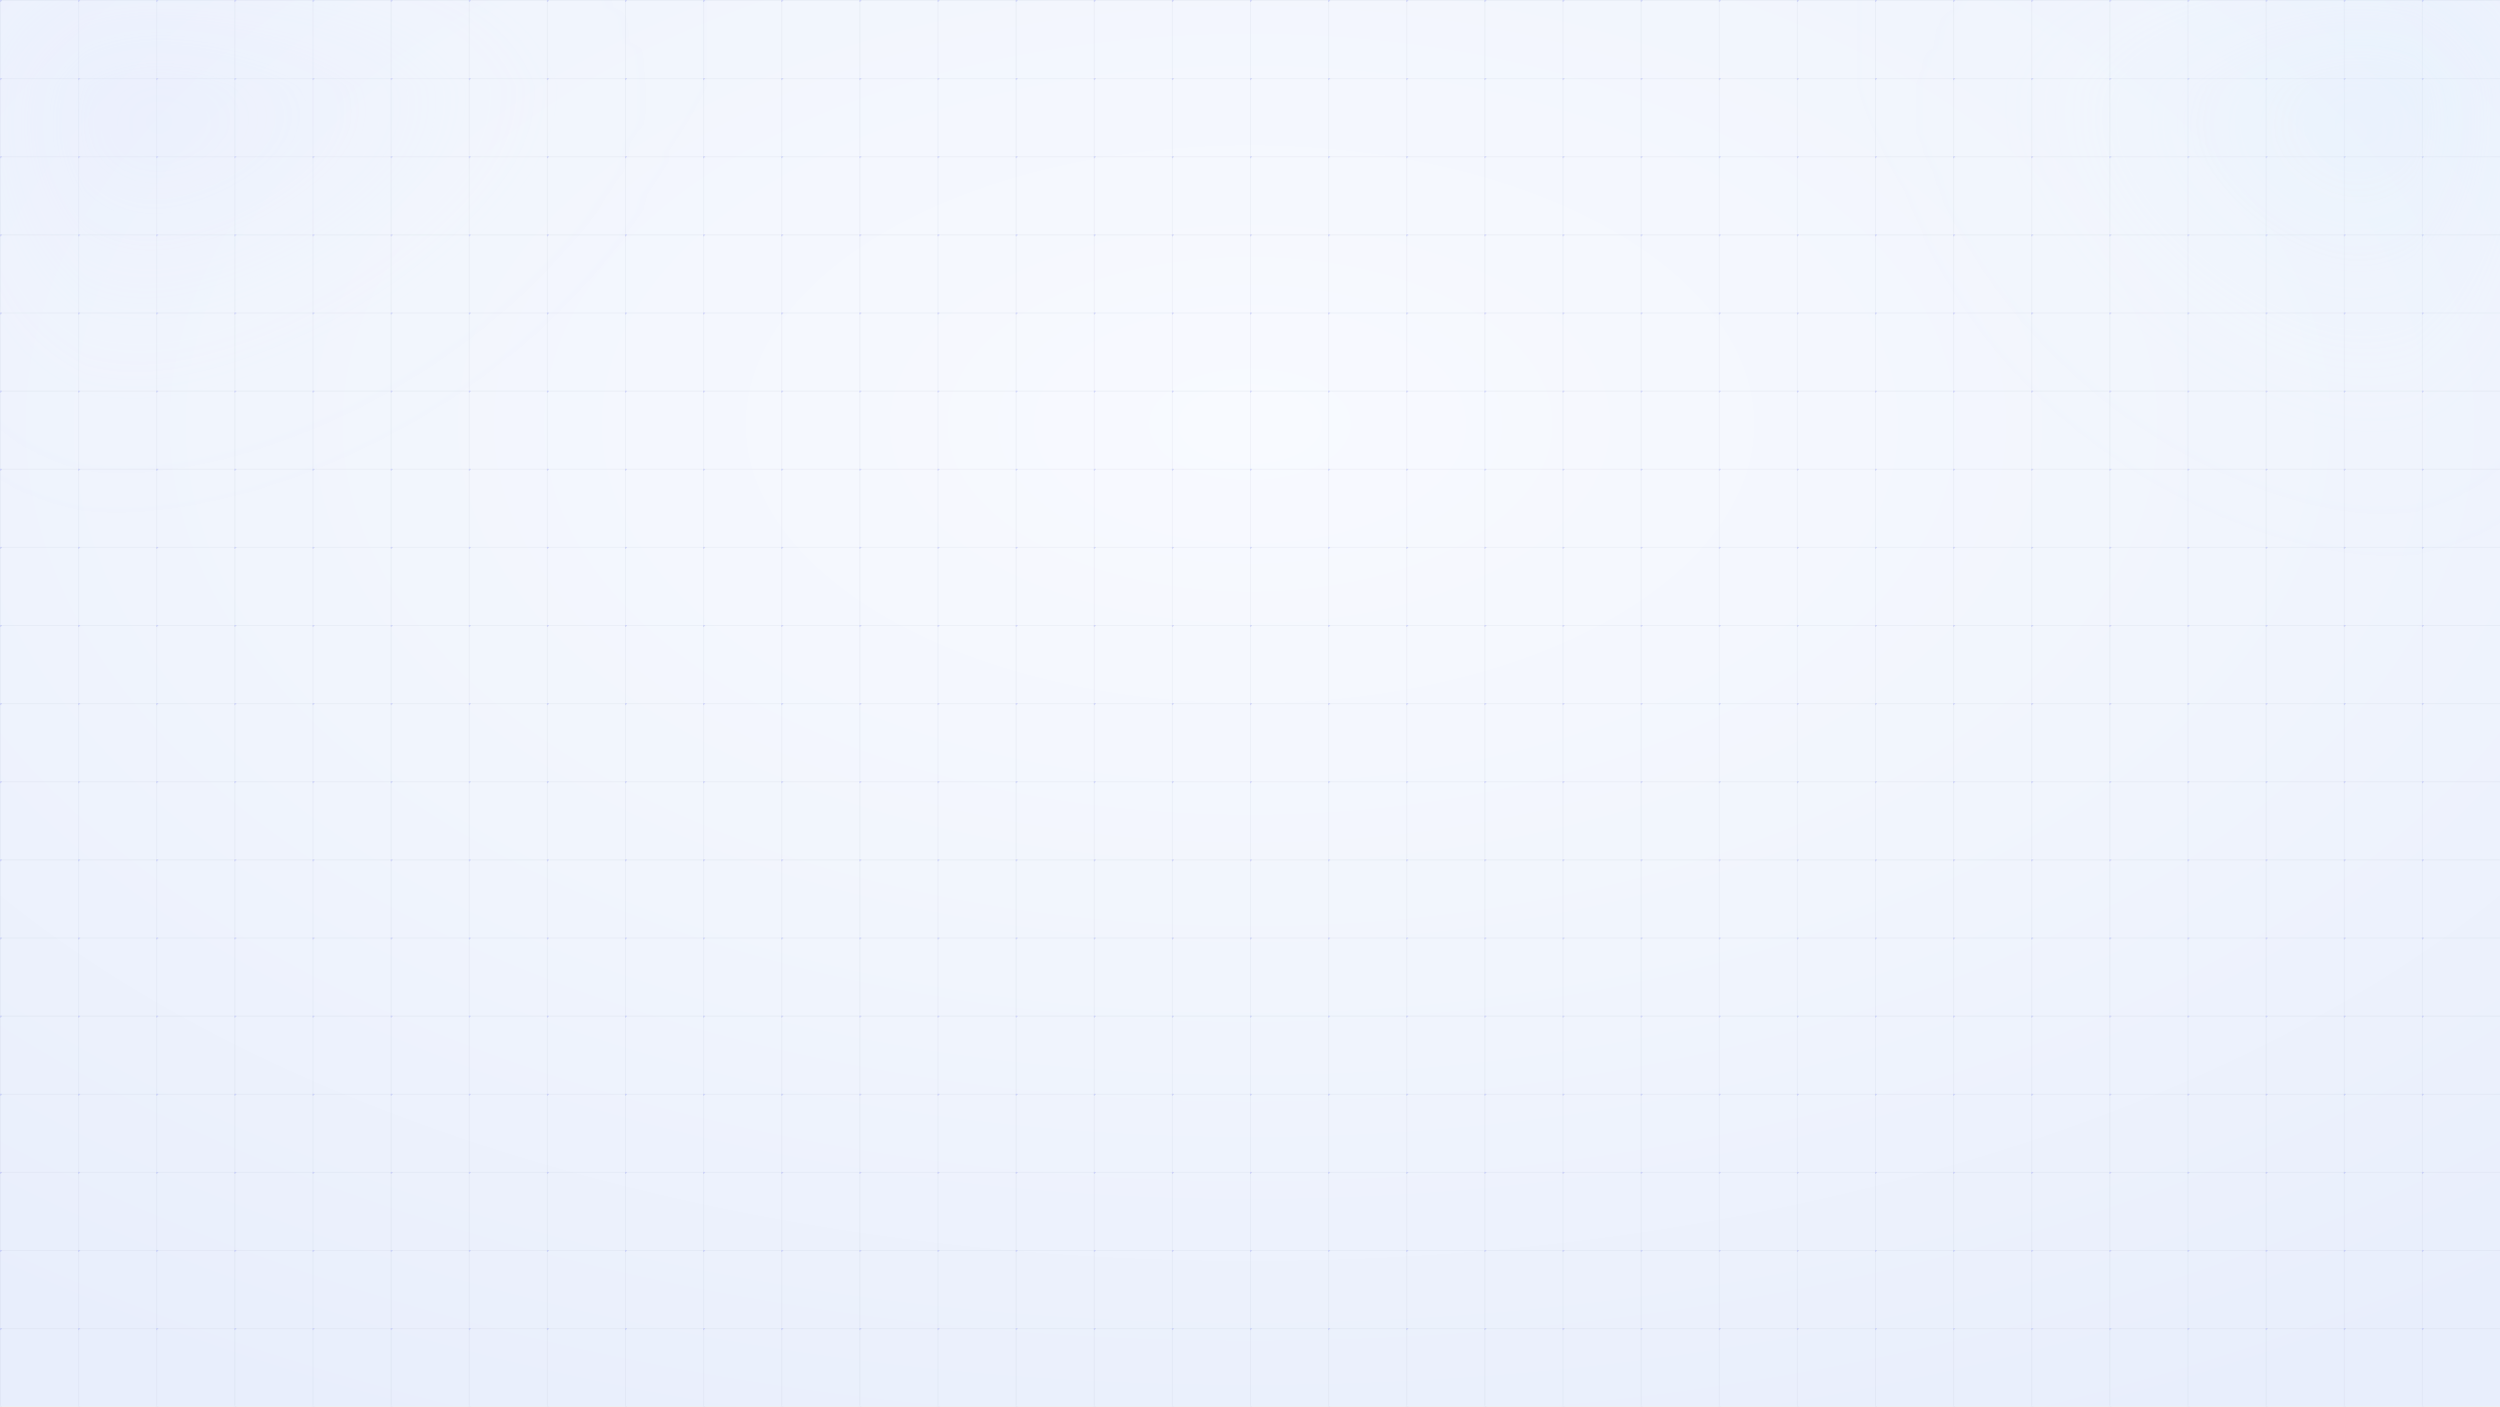
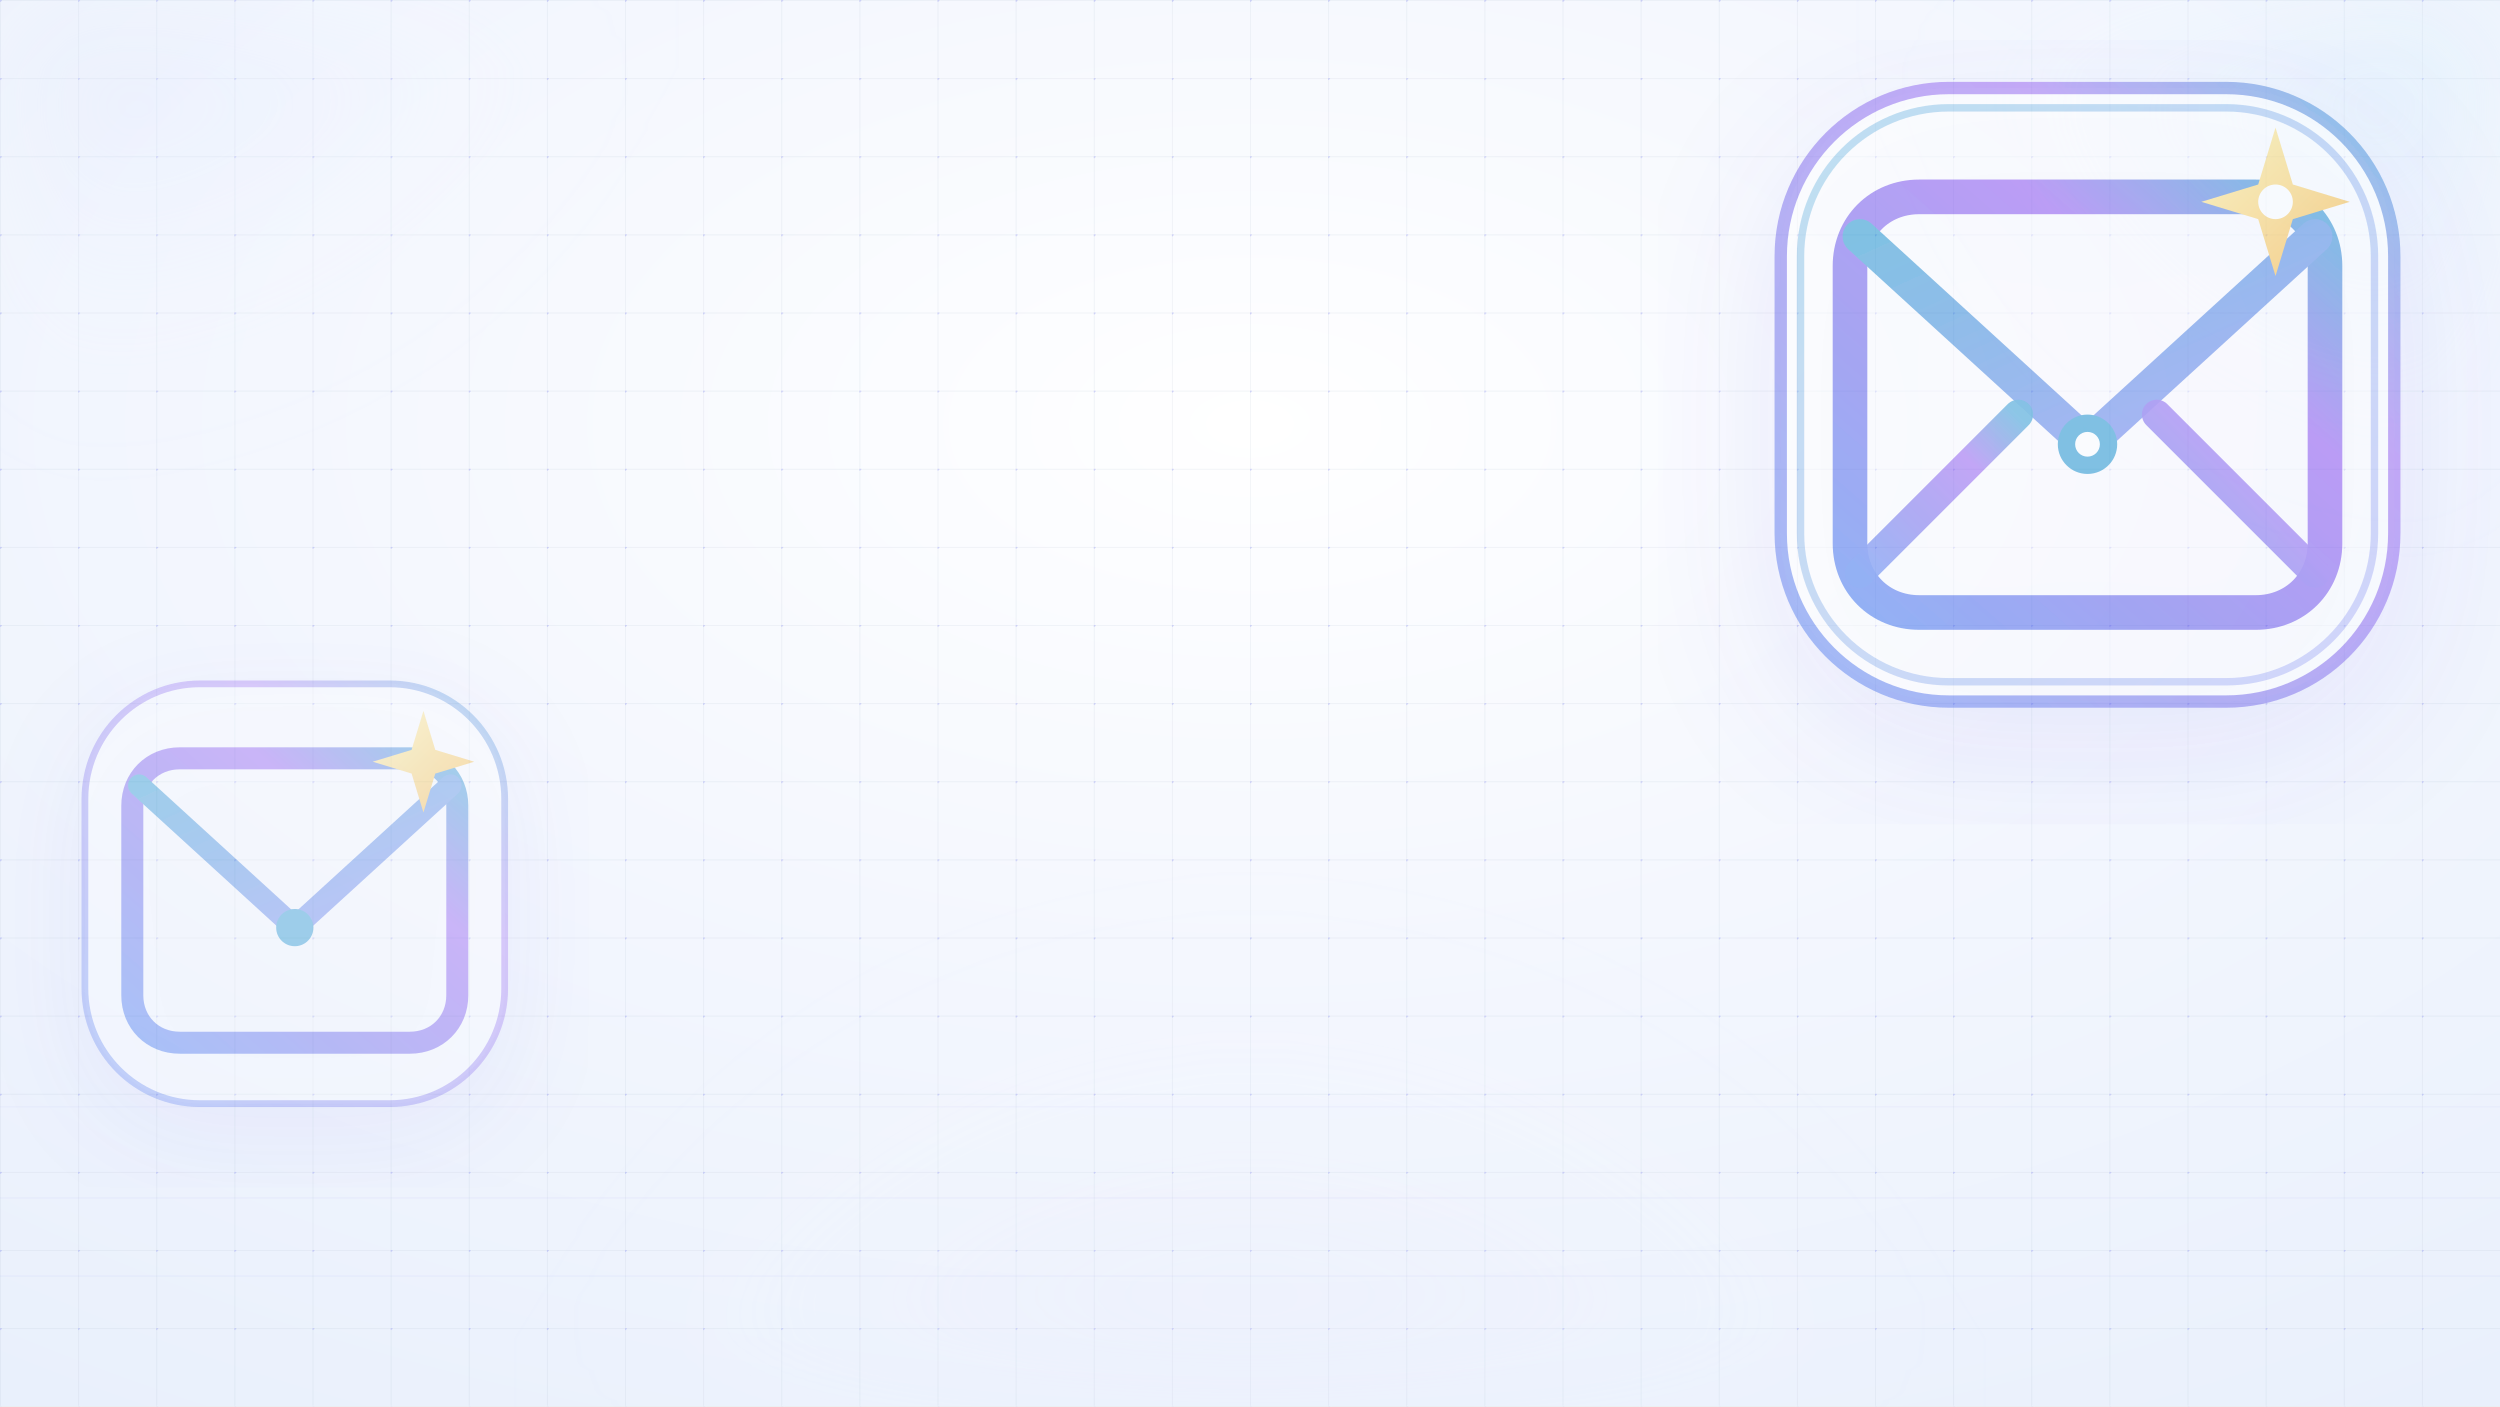
<svg xmlns="http://www.w3.org/2000/svg" width="1920" height="1080" viewBox="0 0 1920 1080" fill="none">
  <defs>
-     <radialGradient id="lightBase" cx="50%" cy="30%" r="80%">
-       <stop offset="0%" stop-color="#f8faff" />
-       <stop offset="50%" stop-color="#f1f5fd" />
-       <stop offset="100%" stop-color="#e8eefc" />
+     <radialGradient id="lightBase" cx="50%" cy="30%" r="85%">
+       <stop offset="0%" stop-color="#ffffff" />
+       <stop offset="45%" stop-color="#f4f7fe" />
+       <stop offset="100%" stop-color="#e9f0fc" />
    </radialGradient>
    <radialGradient id="lightIndigo" cx="20%" cy="15%" r="45%">
-       <stop offset="0%" stop-color="#c7d2fe" stop-opacity="0.6" />
-       <stop offset="60%" stop-color="#e0e7ff" stop-opacity="0.25" />
-       <stop offset="100%" stop-color="#f1f5fd" stop-opacity="0" />
+       <stop offset="0%" stop-color="#c7d2fe" stop-opacity="0.65" />
+       <stop offset="55%" stop-color="#e0e7ff" stop-opacity="0.25" />
+       <stop offset="100%" stop-color="#f4f7fe" stop-opacity="0" />
    </radialGradient>
-     <radialGradient id="lightCyan" cx="80%" cy="20%" r="40%">
-       <stop offset="0%" stop-color="#bae6fd" stop-opacity="0.55" />
-       <stop offset="50%" stop-color="#e0f2fe" stop-opacity="0.2" />
-       <stop offset="100%" stop-color="#f1f5fd" stop-opacity="0" />
+     <radialGradient id="lightCyan" cx="80%" cy="20%" r="42%">
+       <stop offset="0%" stop-color="#bae6fd" stop-opacity="0.6" />
+       <stop offset="50%" stop-color="#e0f2fe" stop-opacity="0.22" />
+       <stop offset="100%" stop-color="#f4f7fe" stop-opacity="0" />
+     </radialGradient>
+     <radialGradient id="lightViolet" cx="50%" cy="85%" r="50%">
+       <stop offset="0%" stop-color="#ddd6fe" stop-opacity="0.5" />
+       <stop offset="50%" stop-color="#ede9fe" stop-opacity="0.18" />
+       <stop offset="100%" stop-color="#f4f7fe" stop-opacity="0" />
    </radialGradient>
    <pattern id="lightGrid" width="60" height="60" patternUnits="userSpaceOnUse">
-       <path d="M 60 0 L 0 0 0 60" fill="none" stroke="rgba(148, 163, 184, 0.12)" stroke-width="1" />
-       <circle cx="0" cy="0" r="1.5" fill="rgba(99, 102, 241, 0.18)" />
+       <path d="M 60 0 L 0 0 0 60" fill="none" stroke="rgba(148, 163, 184, 0.15)" stroke-width="1" />
+       <circle cx="0" cy="0" r="1.5" fill="rgba(99, 102, 241, 0.22)" />
    </pattern>
-     <filter id="lightBlur" x="-20%" y="-20%" width="140%" height="140%">
-       <feGaussianBlur stdDeviation="70" result="blur" />
+     <linearGradient id="logoRibbonLight" x1="0%" y1="100%" x2="100%" y2="0%">
+       <stop offset="0%" stop-color="#2563eb" />
+       <stop offset="35%" stop-color="#4f46e5" />
+       <stop offset="70%" stop-color="#7c3aed" />
+       <stop offset="100%" stop-color="#0284c7" />
+     </linearGradient>
+     <linearGradient id="logoFlapLight" x1="0%" y1="0%" x2="100%" y2="100%">
+       <stop offset="0%" stop-color="#0284c7" />
+       <stop offset="100%" stop-color="#6366f1" />
+     </linearGradient>
+     <linearGradient id="logoStarLight" x1="0%" y1="0%" x2="100%" y2="100%">
+       <stop offset="0%" stop-color="#fef08a" />
+       <stop offset="100%" stop-color="#f59e0b" />
+     </linearGradient>
+     <filter id="lightGlow" x="-20%" y="-20%" width="140%" height="140%">
+       <feGaussianBlur stdDeviation="55" result="blur" />
+     </filter>
+     <filter id="logoShadowLight" x="-20%" y="-20%" width="140%" height="140%">
+       <feDropShadow dx="0" dy="8" stdDeviation="16" flood-color="rgba(79, 70, 229, 0.22)" />
    </filter>
  </defs>
  <rect width="100%" height="100%" fill="url(#lightBase)" />
  <rect width="100%" height="100%" fill="url(#lightGrid)" />
-   <circle cx="350" cy="200" r="520" fill="url(#lightIndigo)" filter="url(#lightBlur)" />
-   <circle cx="1600" cy="250" r="480" fill="url(#lightCyan)" filter="url(#lightBlur)" />
+   <circle cx="350" cy="200" r="520" fill="url(#lightIndigo)" filter="url(#lightGlow)" />
+   <circle cx="1600" cy="250" r="480" fill="url(#lightCyan)" filter="url(#lightGlow)" />
+   <circle cx="960" cy="900" r="580" fill="url(#lightViolet)" filter="url(#lightGlow)" />
+   <g transform="translate(1360, 60) scale(3.8)" opacity="0.48" filter="url(#logoShadowLight)">
+     <rect x="2" y="2" width="124" height="124" rx="34" fill="rgba(255, 255, 255, 0.85)" stroke="url(#logoRibbonLight)" stroke-width="2.5" stroke-opacity="0.85" />
+     <rect x="6" y="6" width="116" height="116" rx="30" fill="none" stroke="url(#logoFlapLight)" stroke-width="1.5" stroke-opacity="0.5" />
+     <g>
+       <path d="M16 38 C16 30 22 24 30 24 L98 24 C106 24 112 30 112 38 L112 94 C112 102 106 108 98 108 L30 108 C22 108 16 102 16 94 Z" fill="none" stroke="url(#logoRibbonLight)" stroke-width="7" stroke-linecap="round" stroke-linejoin="round" />
+       <path d="M18 32 L64 74 L110 32" fill="none" stroke="url(#logoFlapLight)" stroke-width="7" stroke-linecap="round" stroke-linejoin="round" />
+       <path d="M18 100 L50 68" fill="none" stroke="url(#logoRibbonLight)" stroke-width="6" stroke-linecap="round" stroke-opacity="0.9" />
+       <path d="M110 100 L78 68" fill="none" stroke="url(#logoRibbonLight)" stroke-width="6" stroke-linecap="round" stroke-opacity="0.9" />
+       <circle cx="64" cy="74" r="6" fill="#0284c7" />
+       <circle cx="64" cy="74" r="2.5" fill="#ffffff" />
+     </g>
+     <g transform="translate(86, 10)">
+       <path d="M16 0 L19.5 11.5 L31 15 L19.5 18.5 L16 30 L12.5 18.5 L1 15 L12.5 11.5 Z" fill="url(#logoStarLight)" />
+       <circle cx="16" cy="15" r="3.5" fill="#ffffff" />
+     </g>
+   </g>
+   <g transform="translate(60, 520) scale(2.6)" opacity="0.35" filter="url(#logoShadowLight)">
+     <rect x="2" y="2" width="124" height="124" rx="34" fill="rgba(255, 255, 255, 0.75)" stroke="url(#logoRibbonLight)" stroke-width="2" stroke-opacity="0.7" />
+     <path d="M16 38 C16 30 22 24 30 24 L98 24 C106 24 112 30 112 38 L112 94 C112 102 106 108 98 108 L30 108 C22 108 16 102 16 94 Z" fill="none" stroke="url(#logoRibbonLight)" stroke-width="6.5" stroke-linecap="round" />
+     <path d="M18 32 L64 74 L110 32" fill="none" stroke="url(#logoFlapLight)" stroke-width="6.5" stroke-linecap="round" />
+     <circle cx="64" cy="74" r="5.5" fill="#0284c7" />
+     <g transform="translate(86, 10)">
+       <path d="M16 0 L19.5 11.5 L31 15 L19.5 18.5 L16 30 L12.5 18.5 L1 15 L12.5 11.5 Z" fill="url(#logoStarLight)" />
+     </g>
+   </g>
+   <g opacity="0.45">
+     <line x1="0" y1="850" x2="1920" y2="850" stroke="rgba(99, 102, 241, 0.1)" stroke-width="1" />
+     <line x1="0" y1="920" x2="1920" y2="920" stroke="rgba(99, 102, 241, 0.12)" stroke-width="1" />
+     <line x1="0" y1="980" x2="1920" y2="980" stroke="rgba(99, 102, 241, 0.14)" stroke-width="1" />
+   </g>
</svg>
